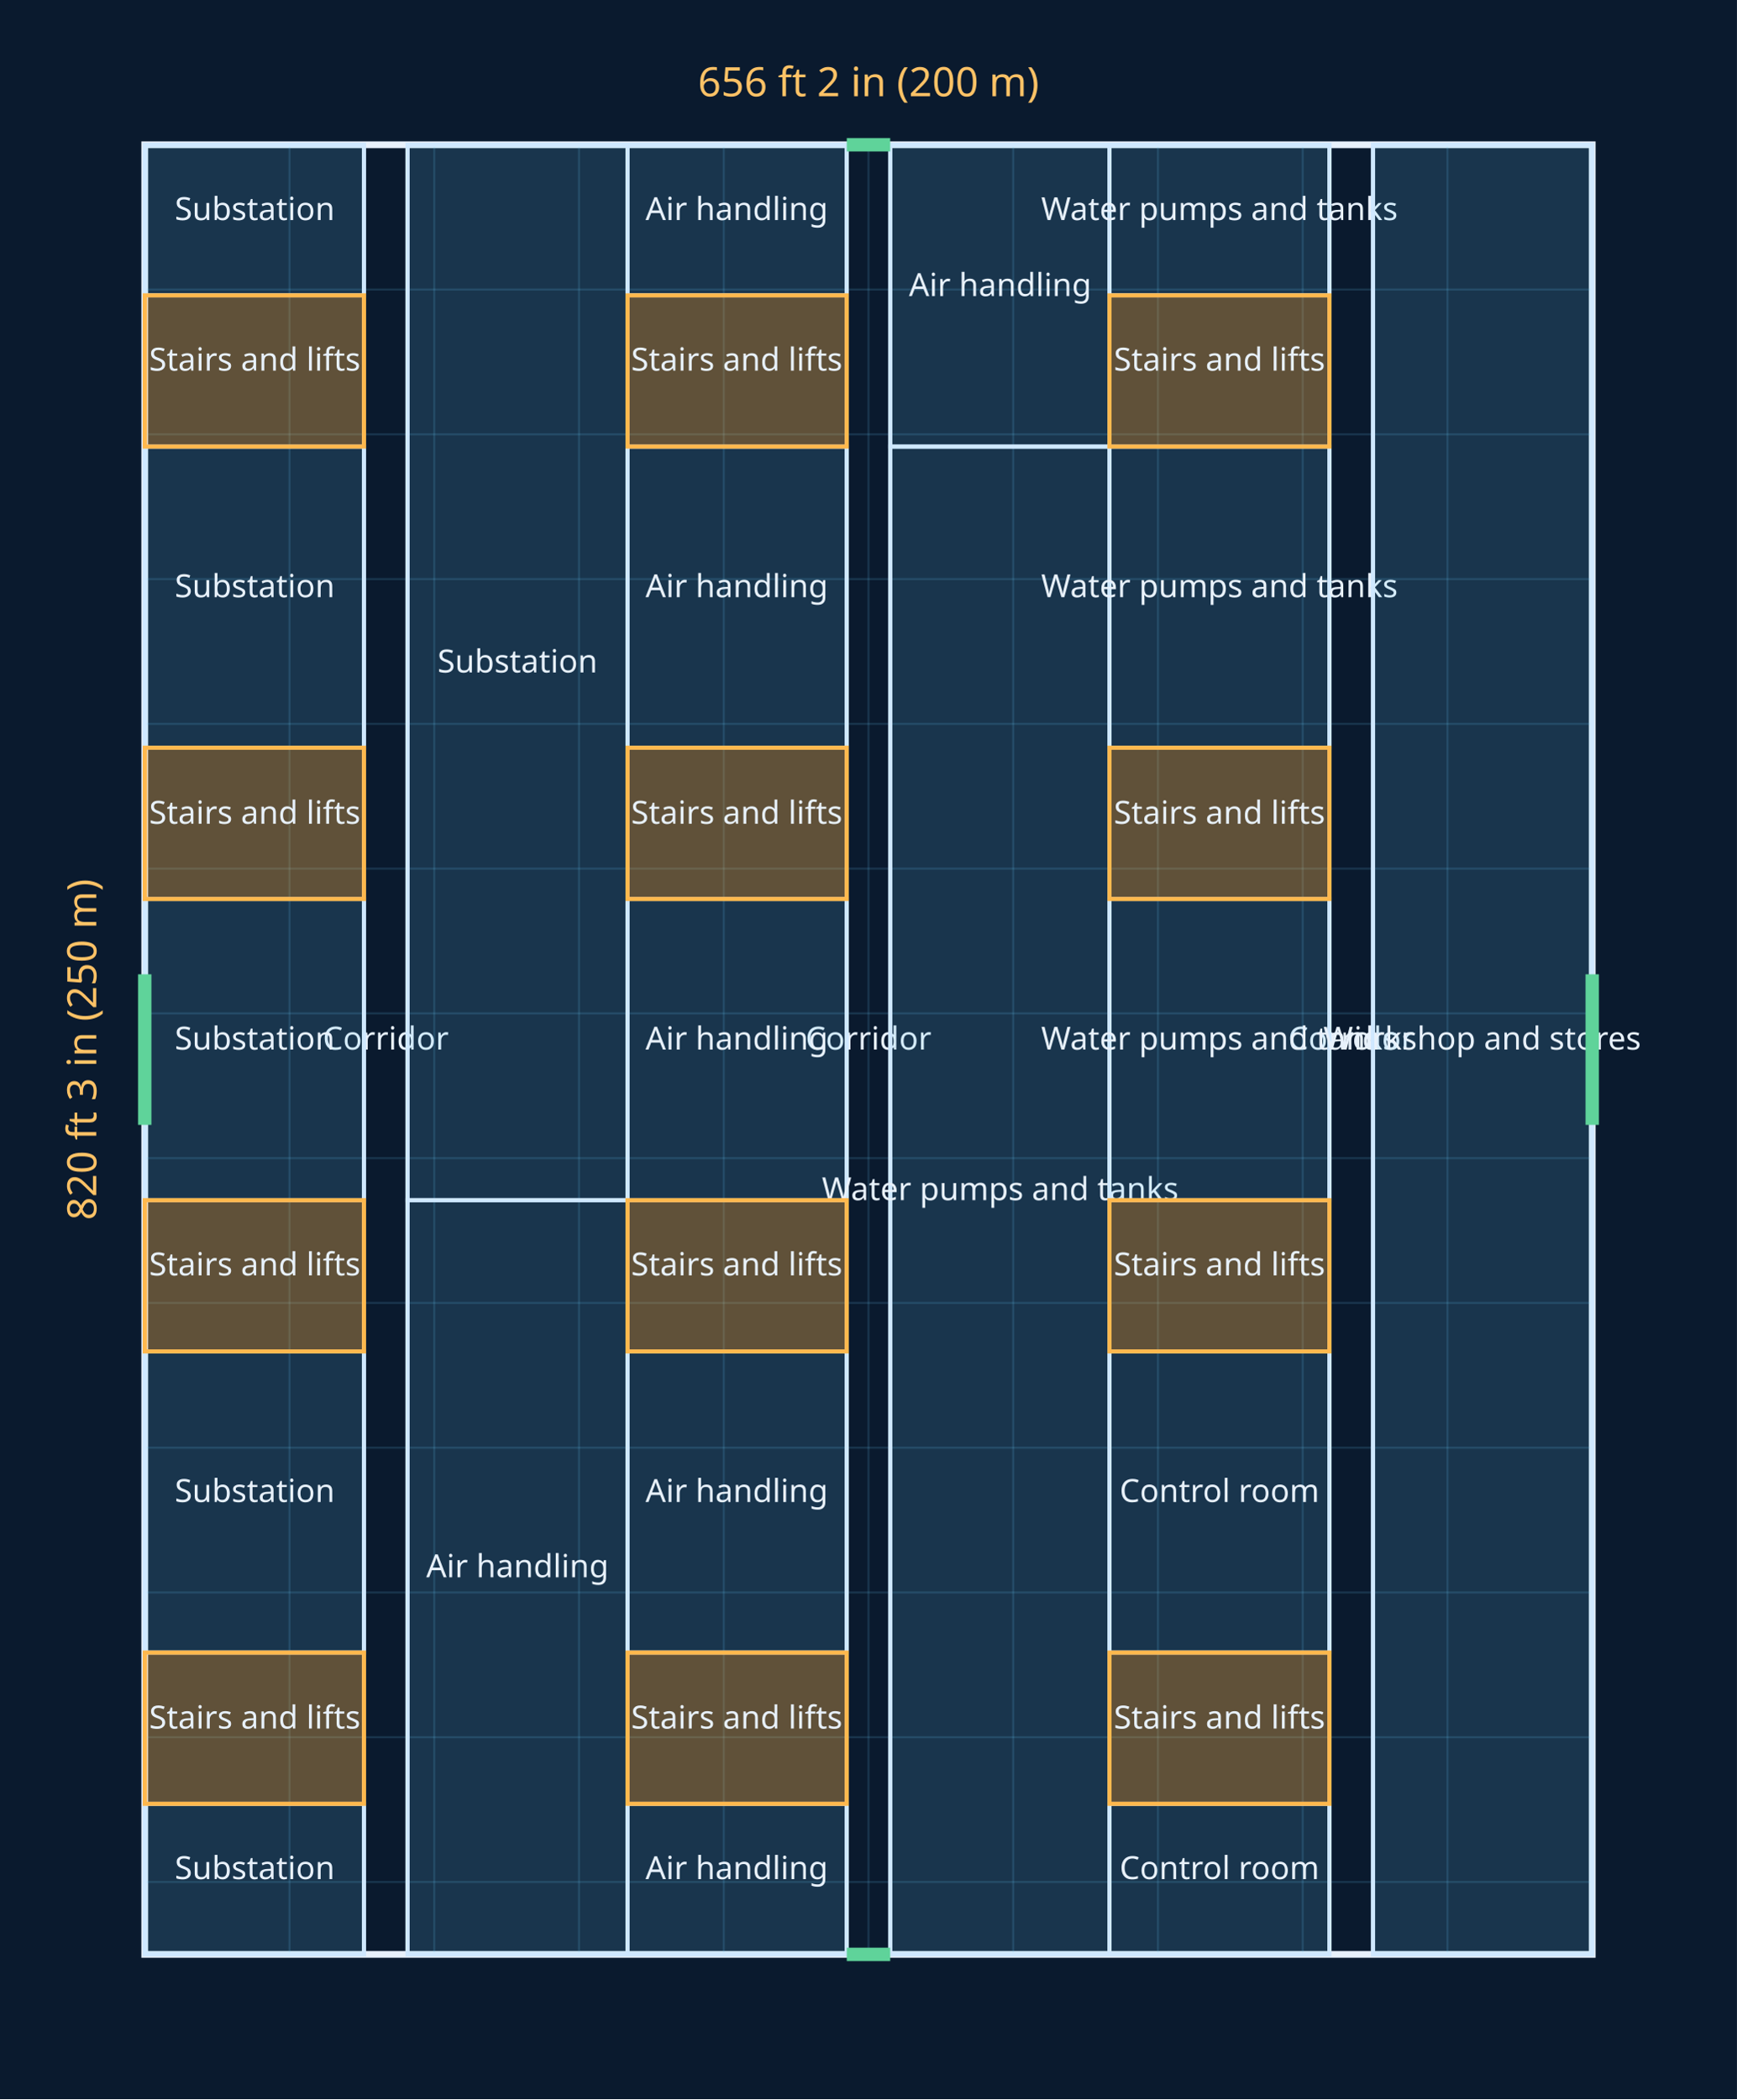
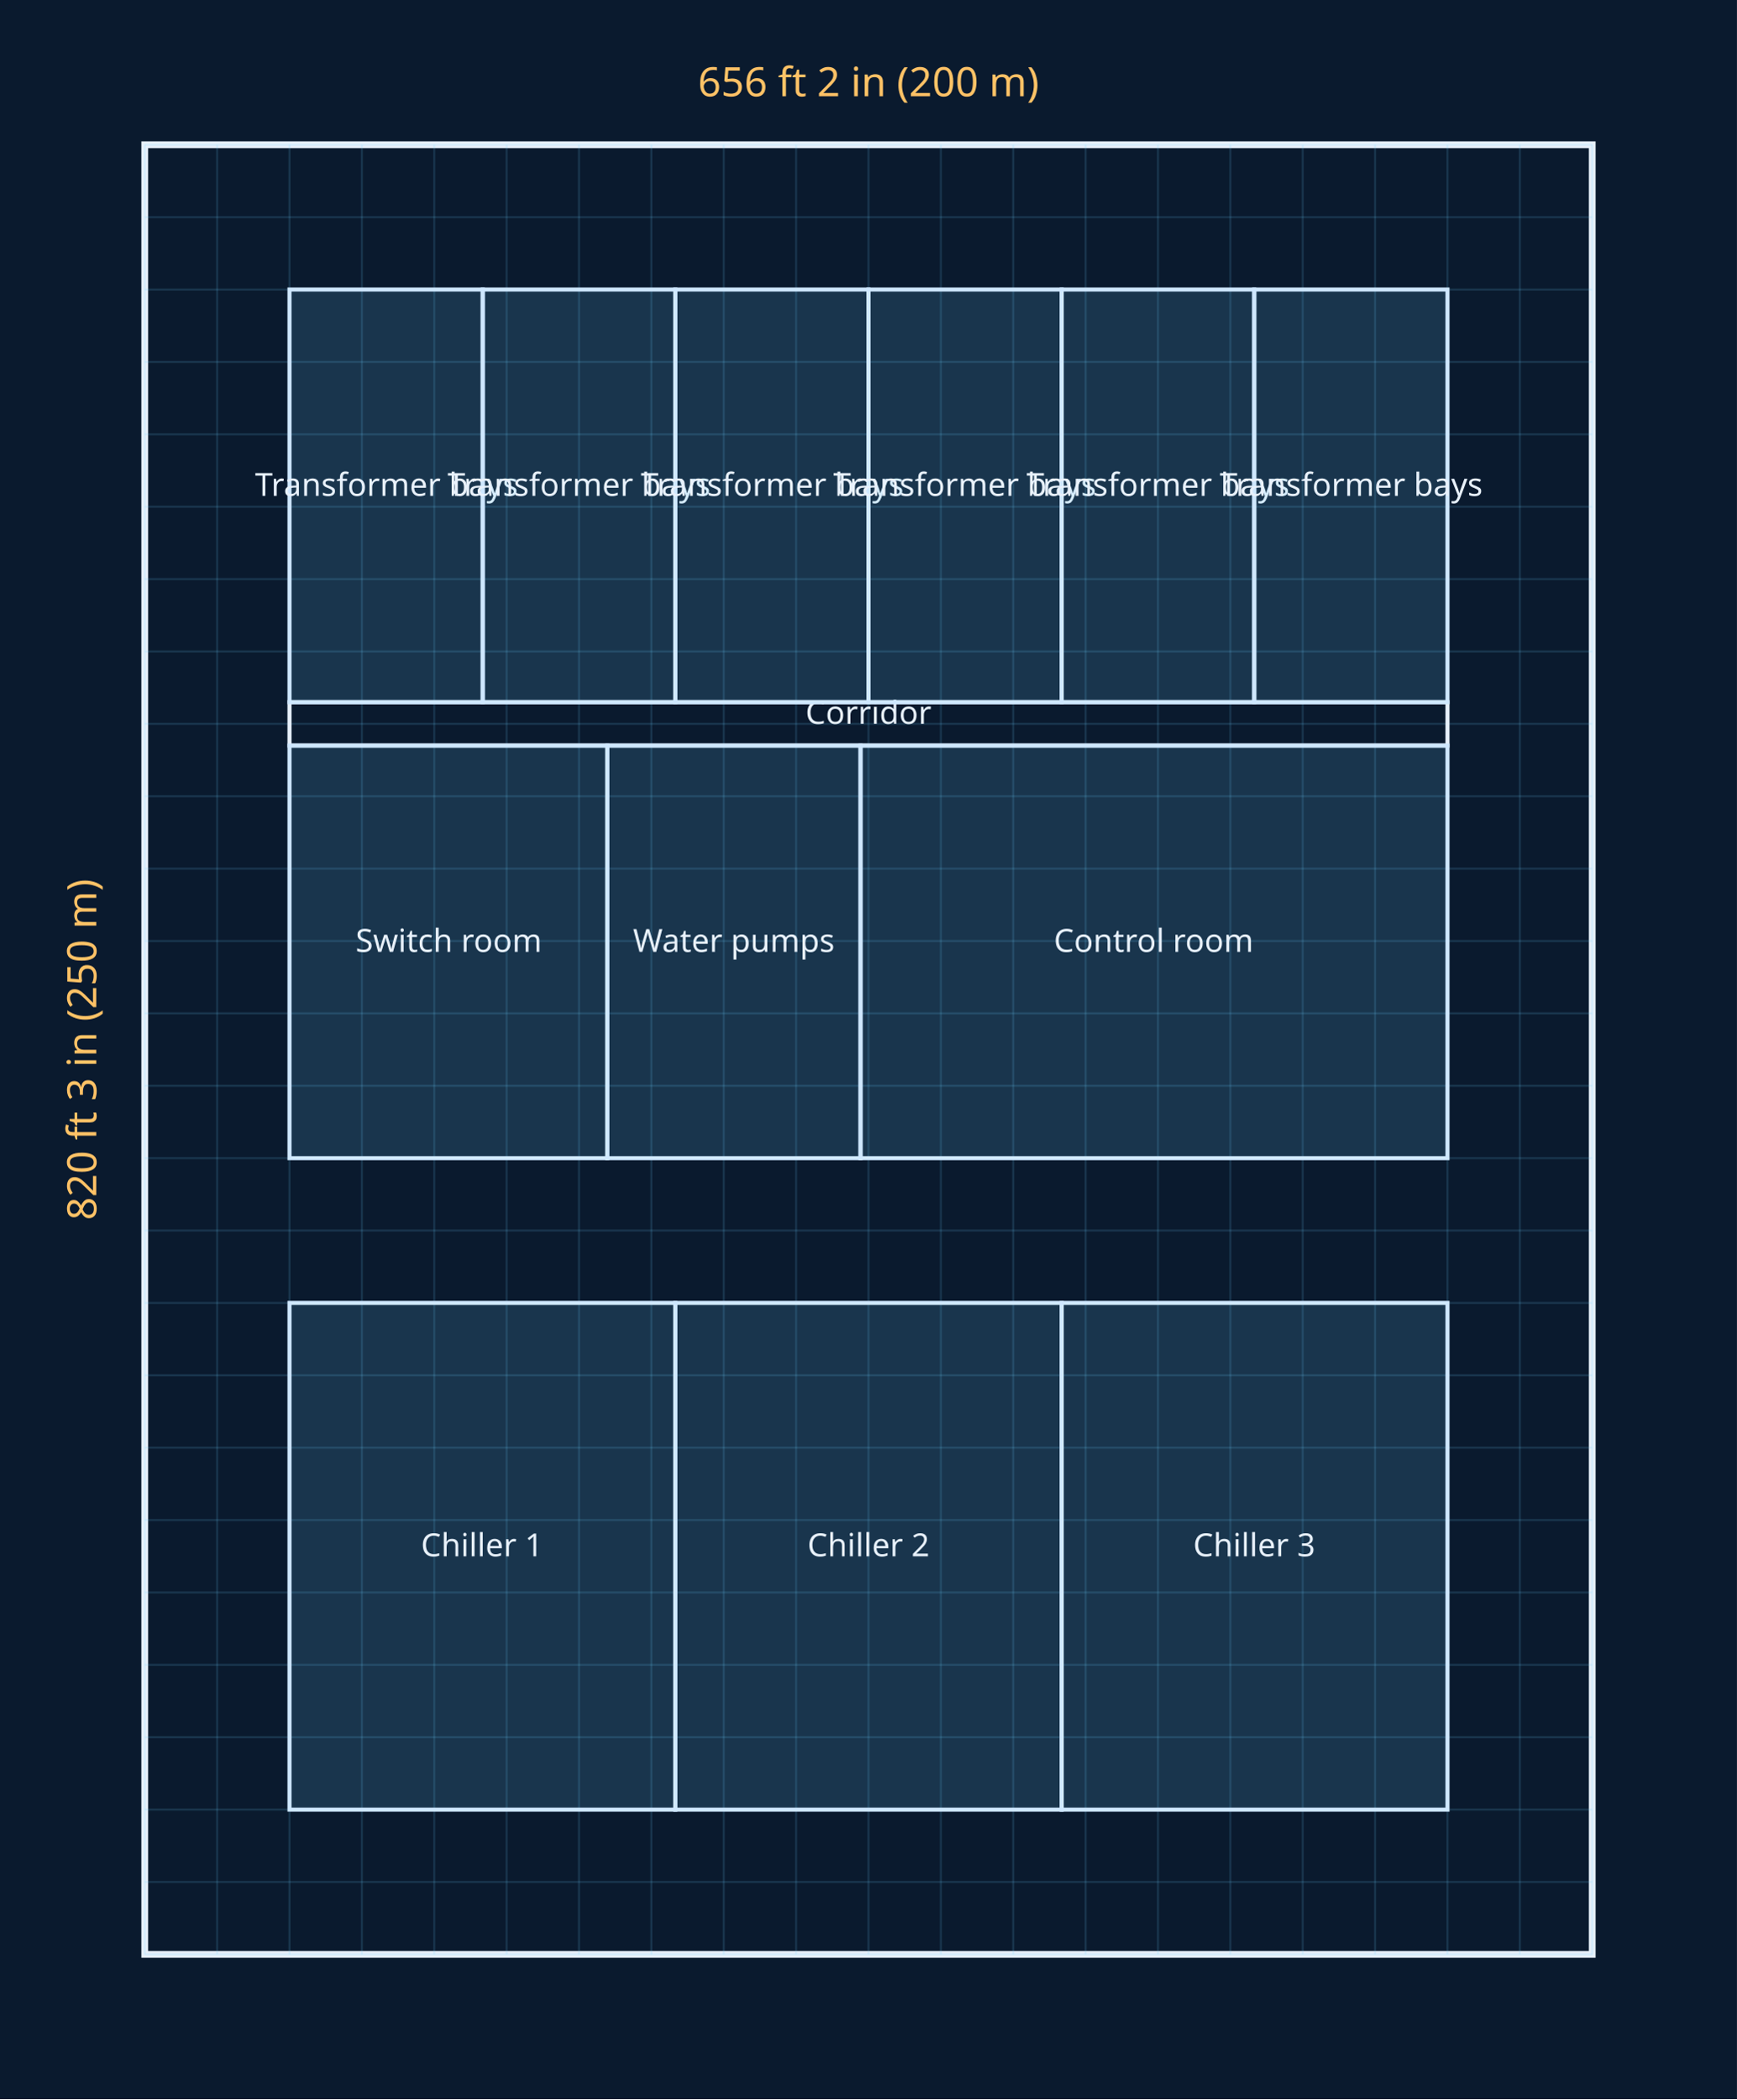
<svg xmlns="http://www.w3.org/2000/svg" viewBox="-20.0 -20.0 240.0 290.0" font-family="Segoe UI, sans-serif">
  <rect x="-20.0" y="-20.0" width="240.0" height="290.0" fill="#0a1a2e" />
  <rect x="0" y="0" width="200.0" height="250.0" fill="none" stroke="#e8f1fb" stroke-width="0.93" />
  <line x1="0.0" y1="0" x2="0.0" y2="250.0" stroke="#6fd0ff" stroke-opacity=".15" stroke-width="0.28" />
+   <line x1="10.0" y1="0" x2="10.0" y2="250.0" stroke="#6fd0ff" stroke-opacity=".15" stroke-width="0.28" />
  <line x1="20.0" y1="0" x2="20.0" y2="250.0" stroke="#6fd0ff" stroke-opacity=".15" stroke-width="0.28" />
+   <line x1="30.0" y1="0" x2="30.0" y2="250.0" stroke="#6fd0ff" stroke-opacity=".15" stroke-width="0.28" />
  <line x1="40.0" y1="0" x2="40.0" y2="250.0" stroke="#6fd0ff" stroke-opacity=".15" stroke-width="0.28" />
+   <line x1="50.0" y1="0" x2="50.0" y2="250.0" stroke="#6fd0ff" stroke-opacity=".15" stroke-width="0.28" />
  <line x1="60.0" y1="0" x2="60.0" y2="250.0" stroke="#6fd0ff" stroke-opacity=".15" stroke-width="0.28" />
+   <line x1="70.0" y1="0" x2="70.0" y2="250.0" stroke="#6fd0ff" stroke-opacity=".15" stroke-width="0.28" />
  <line x1="80.0" y1="0" x2="80.0" y2="250.0" stroke="#6fd0ff" stroke-opacity=".15" stroke-width="0.28" />
+   <line x1="90.0" y1="0" x2="90.0" y2="250.0" stroke="#6fd0ff" stroke-opacity=".15" stroke-width="0.28" />
  <line x1="100.0" y1="0" x2="100.0" y2="250.0" stroke="#6fd0ff" stroke-opacity=".15" stroke-width="0.28" />
+   <line x1="110.0" y1="0" x2="110.0" y2="250.0" stroke="#6fd0ff" stroke-opacity=".15" stroke-width="0.28" />
  <line x1="120.0" y1="0" x2="120.0" y2="250.0" stroke="#6fd0ff" stroke-opacity=".15" stroke-width="0.28" />
+   <line x1="130.0" y1="0" x2="130.0" y2="250.0" stroke="#6fd0ff" stroke-opacity=".15" stroke-width="0.28" />
  <line x1="140.0" y1="0" x2="140.0" y2="250.0" stroke="#6fd0ff" stroke-opacity=".15" stroke-width="0.28" />
+   <line x1="150.0" y1="0" x2="150.0" y2="250.0" stroke="#6fd0ff" stroke-opacity=".15" stroke-width="0.28" />
  <line x1="160.0" y1="0" x2="160.0" y2="250.0" stroke="#6fd0ff" stroke-opacity=".15" stroke-width="0.28" />
+   <line x1="170.0" y1="0" x2="170.0" y2="250.0" stroke="#6fd0ff" stroke-opacity=".15" stroke-width="0.28" />
  <line x1="180.0" y1="0" x2="180.0" y2="250.0" stroke="#6fd0ff" stroke-opacity=".15" stroke-width="0.28" />
+   <line x1="190.0" y1="0" x2="190.0" y2="250.0" stroke="#6fd0ff" stroke-opacity=".15" stroke-width="0.28" />
  <line x1="200.0" y1="0" x2="200.0" y2="250.0" stroke="#6fd0ff" stroke-opacity=".15" stroke-width="0.28" />
  <line x1="0" y1="0.0" x2="200.0" y2="0.0" stroke="#6fd0ff" stroke-opacity=".15" stroke-width="0.28" />
+   <line x1="0" y1="10.0" x2="200.0" y2="10.0" stroke="#6fd0ff" stroke-opacity=".15" stroke-width="0.28" />
  <line x1="0" y1="20.0" x2="200.0" y2="20.0" stroke="#6fd0ff" stroke-opacity=".15" stroke-width="0.28" />
+   <line x1="0" y1="30.0" x2="200.0" y2="30.0" stroke="#6fd0ff" stroke-opacity=".15" stroke-width="0.28" />
  <line x1="0" y1="40.0" x2="200.0" y2="40.0" stroke="#6fd0ff" stroke-opacity=".15" stroke-width="0.28" />
+   <line x1="0" y1="50.0" x2="200.0" y2="50.0" stroke="#6fd0ff" stroke-opacity=".15" stroke-width="0.28" />
  <line x1="0" y1="60.0" x2="200.0" y2="60.0" stroke="#6fd0ff" stroke-opacity=".15" stroke-width="0.28" />
+   <line x1="0" y1="70.0" x2="200.0" y2="70.0" stroke="#6fd0ff" stroke-opacity=".15" stroke-width="0.28" />
  <line x1="0" y1="80.0" x2="200.0" y2="80.0" stroke="#6fd0ff" stroke-opacity=".15" stroke-width="0.28" />
+   <line x1="0" y1="90.0" x2="200.0" y2="90.0" stroke="#6fd0ff" stroke-opacity=".15" stroke-width="0.28" />
  <line x1="0" y1="100.0" x2="200.0" y2="100.0" stroke="#6fd0ff" stroke-opacity=".15" stroke-width="0.28" />
+   <line x1="0" y1="110.0" x2="200.0" y2="110.0" stroke="#6fd0ff" stroke-opacity=".15" stroke-width="0.28" />
  <line x1="0" y1="120.0" x2="200.0" y2="120.0" stroke="#6fd0ff" stroke-opacity=".15" stroke-width="0.28" />
+   <line x1="0" y1="130.0" x2="200.0" y2="130.0" stroke="#6fd0ff" stroke-opacity=".15" stroke-width="0.28" />
  <line x1="0" y1="140.0" x2="200.0" y2="140.0" stroke="#6fd0ff" stroke-opacity=".15" stroke-width="0.28" />
+   <line x1="0" y1="150.0" x2="200.0" y2="150.0" stroke="#6fd0ff" stroke-opacity=".15" stroke-width="0.28" />
  <line x1="0" y1="160.0" x2="200.0" y2="160.0" stroke="#6fd0ff" stroke-opacity=".15" stroke-width="0.28" />
+   <line x1="0" y1="170.0" x2="200.0" y2="170.0" stroke="#6fd0ff" stroke-opacity=".15" stroke-width="0.28" />
  <line x1="0" y1="180.0" x2="200.0" y2="180.0" stroke="#6fd0ff" stroke-opacity=".15" stroke-width="0.28" />
+   <line x1="0" y1="190.0" x2="200.0" y2="190.0" stroke="#6fd0ff" stroke-opacity=".15" stroke-width="0.28" />
  <line x1="0" y1="200.0" x2="200.0" y2="200.0" stroke="#6fd0ff" stroke-opacity=".15" stroke-width="0.28" />
+   <line x1="0" y1="210.0" x2="200.0" y2="210.0" stroke="#6fd0ff" stroke-opacity=".15" stroke-width="0.28" />
  <line x1="0" y1="220.0" x2="200.0" y2="220.0" stroke="#6fd0ff" stroke-opacity=".15" stroke-width="0.28" />
+   <line x1="0" y1="230.0" x2="200.0" y2="230.0" stroke="#6fd0ff" stroke-opacity=".15" stroke-width="0.28" />
  <line x1="0" y1="240.0" x2="200.0" y2="240.0" stroke="#6fd0ff" stroke-opacity=".15" stroke-width="0.28" />
-   <polygon points="30.3,0.0 30.3,250.0 36.3,250.0 36.3,0.0" fill="none" stroke="#e8f1fb" stroke-width="0.56" />
-   <text x="33.3" y="125.0" font-size="4.4" fill="#e8f1fb" text-anchor="middle">Corridor</text>
-   <polygon points="97.0,0.0 97.0,250.0 103.0,250.0 103.0,0.0" fill="none" stroke="#e8f1fb" stroke-width="0.56" />
-   <text x="100.0" y="125.0" font-size="4.4" fill="#e8f1fb" text-anchor="middle">Corridor</text>
-   <polygon points="163.7,0.0 163.7,250.0 169.7,250.0 169.7,0.0" fill="none" stroke="#e8f1fb" stroke-width="0.56" />
-   <text x="166.7" y="125.0" font-size="4.4" fill="#e8f1fb" text-anchor="middle">Corridor</text>
-   <polygon points="0.0,0.0 0.0,20.8 30.3,20.8 30.3,0.0" fill="rgba(111,208,255,.15)" stroke="#cfe8ff" stroke-width="0.56" />
-   <text x="15.2" y="10.4" font-size="4.4" fill="#e8f1fb" text-anchor="middle">Substation</text>
-   <polygon points="0.0,41.7 0.0,83.3 30.3,83.3 30.3,41.7" fill="rgba(111,208,255,.15)" stroke="#cfe8ff" stroke-width="0.56" />
-   <text x="15.2" y="62.5" font-size="4.4" fill="#e8f1fb" text-anchor="middle">Substation</text>
-   <polygon points="0.0,104.2 0.0,145.8 30.3,145.8 30.3,104.2" fill="rgba(111,208,255,.15)" stroke="#cfe8ff" stroke-width="0.56" />
-   <text x="15.2" y="125.0" font-size="4.4" fill="#e8f1fb" text-anchor="middle">Substation</text>
-   <polygon points="0.0,166.7 0.0,208.3 30.3,208.3 30.3,166.7" fill="rgba(111,208,255,.15)" stroke="#cfe8ff" stroke-width="0.56" />
-   <text x="15.2" y="187.5" font-size="4.4" fill="#e8f1fb" text-anchor="middle">Substation</text>
-   <polygon points="0.0,229.2 0.0,250.0 30.3,250.0 30.3,229.2" fill="rgba(111,208,255,.15)" stroke="#cfe8ff" stroke-width="0.56" />
-   <text x="15.2" y="239.6" font-size="4.4" fill="#e8f1fb" text-anchor="middle">Substation</text>
-   <polygon points="36.3,0.0 36.3,145.8 66.7,145.8 66.7,0.0" fill="rgba(111,208,255,.15)" stroke="#cfe8ff" stroke-width="0.56" />
-   <text x="51.5" y="72.9" font-size="4.4" fill="#e8f1fb" text-anchor="middle">Substation</text>
-   <polygon points="36.3,145.8 36.3,250.0 66.7,250.0 66.7,145.8" fill="rgba(111,208,255,.15)" stroke="#cfe8ff" stroke-width="0.56" />
-   <text x="51.5" y="197.9" font-size="4.4" fill="#e8f1fb" text-anchor="middle">Air handling</text>
-   <polygon points="66.7,0.0 66.7,20.8 97.0,20.8 97.0,0.0" fill="rgba(111,208,255,.15)" stroke="#cfe8ff" stroke-width="0.56" />
-   <text x="81.8" y="10.4" font-size="4.4" fill="#e8f1fb" text-anchor="middle">Air handling</text>
-   <polygon points="66.7,41.7 66.7,83.3 97.0,83.3 97.0,41.7" fill="rgba(111,208,255,.15)" stroke="#cfe8ff" stroke-width="0.56" />
-   <text x="81.8" y="62.5" font-size="4.4" fill="#e8f1fb" text-anchor="middle">Air handling</text>
-   <polygon points="66.7,104.2 66.7,145.8 97.0,145.8 97.0,104.2" fill="rgba(111,208,255,.15)" stroke="#cfe8ff" stroke-width="0.56" />
-   <text x="81.8" y="125.0" font-size="4.4" fill="#e8f1fb" text-anchor="middle">Air handling</text>
-   <polygon points="66.7,166.7 66.7,208.3 97.0,208.3 97.0,166.7" fill="rgba(111,208,255,.15)" stroke="#cfe8ff" stroke-width="0.56" />
-   <text x="81.8" y="187.5" font-size="4.4" fill="#e8f1fb" text-anchor="middle">Air handling</text>
-   <polygon points="66.7,229.2 66.7,250.0 97.0,250.0 97.0,229.2" fill="rgba(111,208,255,.15)" stroke="#cfe8ff" stroke-width="0.56" />
-   <text x="81.8" y="239.6" font-size="4.4" fill="#e8f1fb" text-anchor="middle">Air handling</text>
-   <polygon points="103.0,0.0 103.0,41.7 133.3,41.7 133.3,0.0" fill="rgba(111,208,255,.15)" stroke="#cfe8ff" stroke-width="0.56" />
-   <text x="118.2" y="20.9" font-size="4.4" fill="#e8f1fb" text-anchor="middle">Air handling</text>
-   <polygon points="103.0,41.7 103.0,250.0 133.3,250.0 133.3,41.7" fill="rgba(111,208,255,.15)" stroke="#cfe8ff" stroke-width="0.56" />
-   <text x="118.2" y="145.8" font-size="4.4" fill="#e8f1fb" text-anchor="middle">Water pumps and tanks</text>
-   <polygon points="133.3,0.0 133.3,20.8 163.7,20.8 163.7,0.0" fill="rgba(111,208,255,.15)" stroke="#cfe8ff" stroke-width="0.56" />
-   <text x="148.5" y="10.4" font-size="4.4" fill="#e8f1fb" text-anchor="middle">Water pumps and tanks</text>
-   <polygon points="133.3,41.7 133.3,83.3 163.7,83.3 163.7,41.7" fill="rgba(111,208,255,.15)" stroke="#cfe8ff" stroke-width="0.56" />
-   <text x="148.5" y="62.5" font-size="4.4" fill="#e8f1fb" text-anchor="middle">Water pumps and tanks</text>
-   <polygon points="133.3,104.2 133.3,145.8 163.7,145.8 163.7,104.2" fill="rgba(111,208,255,.15)" stroke="#cfe8ff" stroke-width="0.56" />
-   <text x="148.5" y="125.0" font-size="4.4" fill="#e8f1fb" text-anchor="middle">Water pumps and tanks</text>
-   <polygon points="133.3,166.7 133.3,208.3 163.7,208.3 163.7,166.7" fill="rgba(111,208,255,.15)" stroke="#cfe8ff" stroke-width="0.56" />
-   <text x="148.5" y="187.5" font-size="4.4" fill="#e8f1fb" text-anchor="middle">Control room</text>
-   <polygon points="133.3,229.2 133.3,250.0 163.7,250.0 163.7,229.2" fill="rgba(111,208,255,.15)" stroke="#cfe8ff" stroke-width="0.56" />
-   <text x="148.5" y="239.6" font-size="4.4" fill="#e8f1fb" text-anchor="middle">Control room</text>
-   <polygon points="169.7,0.0 169.7,250.0 200.0,250.0 200.0,0.0" fill="rgba(111,208,255,.15)" stroke="#cfe8ff" stroke-width="0.56" />
-   <text x="184.8" y="125.0" font-size="4.4" fill="#e8f1fb" text-anchor="middle">Workshop and stores</text>
-   <polygon points="0.0,20.8 0.0,41.7 30.3,41.7 30.3,20.8" fill="rgba(255,184,77,.35)" stroke="#ffb84d" stroke-width="0.56" />
-   <text x="15.2" y="31.2" font-size="4.4" fill="#e8f1fb" text-anchor="middle">Stairs and lifts</text>
-   <polygon points="0.0,83.3 0.0,104.2 30.3,104.2 30.3,83.3" fill="rgba(255,184,77,.35)" stroke="#ffb84d" stroke-width="0.56" />
-   <text x="15.2" y="93.8" font-size="4.4" fill="#e8f1fb" text-anchor="middle">Stairs and lifts</text>
-   <polygon points="0.0,145.8 0.0,166.7 30.3,166.7 30.3,145.8" fill="rgba(255,184,77,.35)" stroke="#ffb84d" stroke-width="0.56" />
-   <text x="15.2" y="156.2" font-size="4.4" fill="#e8f1fb" text-anchor="middle">Stairs and lifts</text>
-   <polygon points="0.0,208.3 0.0,229.2 30.3,229.2 30.3,208.3" fill="rgba(255,184,77,.35)" stroke="#ffb84d" stroke-width="0.56" />
-   <text x="15.2" y="218.8" font-size="4.4" fill="#e8f1fb" text-anchor="middle">Stairs and lifts</text>
-   <polygon points="66.7,20.8 66.7,41.7 97.0,41.7 97.0,20.8" fill="rgba(255,184,77,.35)" stroke="#ffb84d" stroke-width="0.56" />
-   <text x="81.8" y="31.2" font-size="4.4" fill="#e8f1fb" text-anchor="middle">Stairs and lifts</text>
-   <polygon points="66.7,83.3 66.7,104.2 97.0,104.2 97.0,83.3" fill="rgba(255,184,77,.35)" stroke="#ffb84d" stroke-width="0.56" />
-   <text x="81.8" y="93.8" font-size="4.4" fill="#e8f1fb" text-anchor="middle">Stairs and lifts</text>
-   <polygon points="66.7,145.8 66.7,166.7 97.0,166.7 97.0,145.8" fill="rgba(255,184,77,.35)" stroke="#ffb84d" stroke-width="0.56" />
-   <text x="81.8" y="156.2" font-size="4.4" fill="#e8f1fb" text-anchor="middle">Stairs and lifts</text>
-   <polygon points="66.7,208.3 66.7,229.2 97.0,229.2 97.0,208.3" fill="rgba(255,184,77,.35)" stroke="#ffb84d" stroke-width="0.56" />
-   <text x="81.8" y="218.8" font-size="4.4" fill="#e8f1fb" text-anchor="middle">Stairs and lifts</text>
-   <polygon points="133.3,20.8 133.3,41.7 163.7,41.7 163.7,20.8" fill="rgba(255,184,77,.35)" stroke="#ffb84d" stroke-width="0.56" />
-   <text x="148.5" y="31.2" font-size="4.4" fill="#e8f1fb" text-anchor="middle">Stairs and lifts</text>
-   <polygon points="133.3,83.3 133.3,104.2 163.7,104.2 163.7,83.3" fill="rgba(255,184,77,.35)" stroke="#ffb84d" stroke-width="0.56" />
-   <text x="148.5" y="93.8" font-size="4.4" fill="#e8f1fb" text-anchor="middle">Stairs and lifts</text>
-   <polygon points="133.3,145.8 133.3,166.7 163.7,166.7 163.7,145.8" fill="rgba(255,184,77,.35)" stroke="#ffb84d" stroke-width="0.56" />
-   <text x="148.5" y="156.2" font-size="4.4" fill="#e8f1fb" text-anchor="middle">Stairs and lifts</text>
-   <polygon points="133.3,208.3 133.3,229.2 163.7,229.2 163.7,208.3" fill="rgba(255,184,77,.35)" stroke="#ffb84d" stroke-width="0.56" />
-   <text x="148.5" y="218.8" font-size="4.4" fill="#e8f1fb" text-anchor="middle">Stairs and lifts</text>
-   <line x1="0.0" y1="114.6" x2="0.0" y2="135.4" stroke="#5fd39a" stroke-width="1.85" />
-   <line x1="200.0" y1="114.6" x2="200.0" y2="135.4" stroke="#5fd39a" stroke-width="1.85" />
-   <line x1="97.0" y1="0.0" x2="103.0" y2="0.0" stroke="#5fd39a" stroke-width="1.85" />
-   <line x1="97.0" y1="250.0" x2="103.0" y2="250.0" stroke="#5fd39a" stroke-width="1.85" />
+   <line x1="0" y1="250.0" x2="200.0" y2="250.0" stroke="#6fd0ff" stroke-opacity=".15" stroke-width="0.28" />
+   <polygon points="20.0,77.0 180.0,77.0 180.0,83.0 20.0,83.0" fill="none" stroke="#e8f1fb" stroke-width="0.56" />
+   <text x="100.0" y="80.0" font-size="4.4" fill="#e8f1fb" text-anchor="middle">Corridor</text>
+   <polygon points="20.0,20.0 46.7,20.0 46.7,77.0 20.0,77.0" fill="rgba(111,208,255,.15)" stroke="#cfe8ff" stroke-width="0.56" />
+   <text x="33.4" y="48.5" font-size="4.4" fill="#e8f1fb" text-anchor="middle">Transformer bays</text>
+   <polygon points="46.7,20.0 73.3,20.0 73.3,77.0 46.7,77.0" fill="rgba(111,208,255,.15)" stroke="#cfe8ff" stroke-width="0.56" />
+   <text x="60.0" y="48.5" font-size="4.4" fill="#e8f1fb" text-anchor="middle">Transformer bays</text>
+   <polygon points="73.3,20.0 100.0,20.0 100.0,77.0 73.3,77.0" fill="rgba(111,208,255,.15)" stroke="#cfe8ff" stroke-width="0.56" />
+   <text x="86.7" y="48.5" font-size="4.4" fill="#e8f1fb" text-anchor="middle">Transformer bays</text>
+   <polygon points="100.0,20.0 126.7,20.0 126.7,77.0 100.0,77.0" fill="rgba(111,208,255,.15)" stroke="#cfe8ff" stroke-width="0.56" />
+   <text x="113.3" y="48.5" font-size="4.4" fill="#e8f1fb" text-anchor="middle">Transformer bays</text>
+   <polygon points="126.7,20.0 153.3,20.0 153.3,77.0 126.7,77.0" fill="rgba(111,208,255,.15)" stroke="#cfe8ff" stroke-width="0.56" />
+   <text x="140.0" y="48.5" font-size="4.4" fill="#e8f1fb" text-anchor="middle">Transformer bays</text>
+   <polygon points="153.3,20.0 180.0,20.0 180.0,77.0 153.3,77.0" fill="rgba(111,208,255,.15)" stroke="#cfe8ff" stroke-width="0.56" />
+   <text x="166.7" y="48.5" font-size="4.4" fill="#e8f1fb" text-anchor="middle">Transformer bays</text>
+   <polygon points="20.0,83.0 63.9,83.0 63.9,140.0 20.0,140.0" fill="rgba(111,208,255,.15)" stroke="#cfe8ff" stroke-width="0.56" />
+   <text x="42.0" y="111.5" font-size="4.4" fill="#e8f1fb" text-anchor="middle">Switch room</text>
+   <polygon points="63.9,83.0 98.9,83.0 98.9,140.0 63.9,140.0" fill="rgba(111,208,255,.15)" stroke="#cfe8ff" stroke-width="0.56" />
+   <text x="81.4" y="111.5" font-size="4.4" fill="#e8f1fb" text-anchor="middle">Water pumps</text>
+   <polygon points="98.9,83.0 180.0,83.0 180.0,140.0 98.9,140.0" fill="rgba(111,208,255,.15)" stroke="#cfe8ff" stroke-width="0.56" />
+   <text x="139.4" y="111.5" font-size="4.4" fill="#e8f1fb" text-anchor="middle">Control room</text>
+   <polygon points="20.0,160.0 73.3,160.0 73.3,230.0 20.0,230.0" fill="rgba(111,208,255,.15)" stroke="#cfe8ff" stroke-width="0.56" />
+   <text x="46.6" y="195.0" font-size="4.4" fill="#e8f1fb" text-anchor="middle">Chiller 1</text>
+   <polygon points="73.3,160.0 126.7,160.0 126.7,230.0 73.3,230.0" fill="rgba(111,208,255,.15)" stroke="#cfe8ff" stroke-width="0.56" />
+   <text x="100.0" y="195.0" font-size="4.4" fill="#e8f1fb" text-anchor="middle">Chiller 2</text>
+   <polygon points="126.7,160.0 180.0,160.0 180.0,230.0 126.7,230.0" fill="rgba(111,208,255,.15)" stroke="#cfe8ff" stroke-width="0.56" />
+   <text x="153.3" y="195.0" font-size="4.4" fill="#e8f1fb" text-anchor="middle">Chiller 3</text>
  <text x="100.0" y="-6.7" font-size="5.6" fill="#ffc266" text-anchor="middle">656 ft 2 in (200 m)</text>
  <text x="-6.7" y="125.0" font-size="5.6" fill="#ffc266" text-anchor="middle" transform="rotate(-90 -6.7 125.0)">820 ft 3 in (250 m)</text>
</svg>
